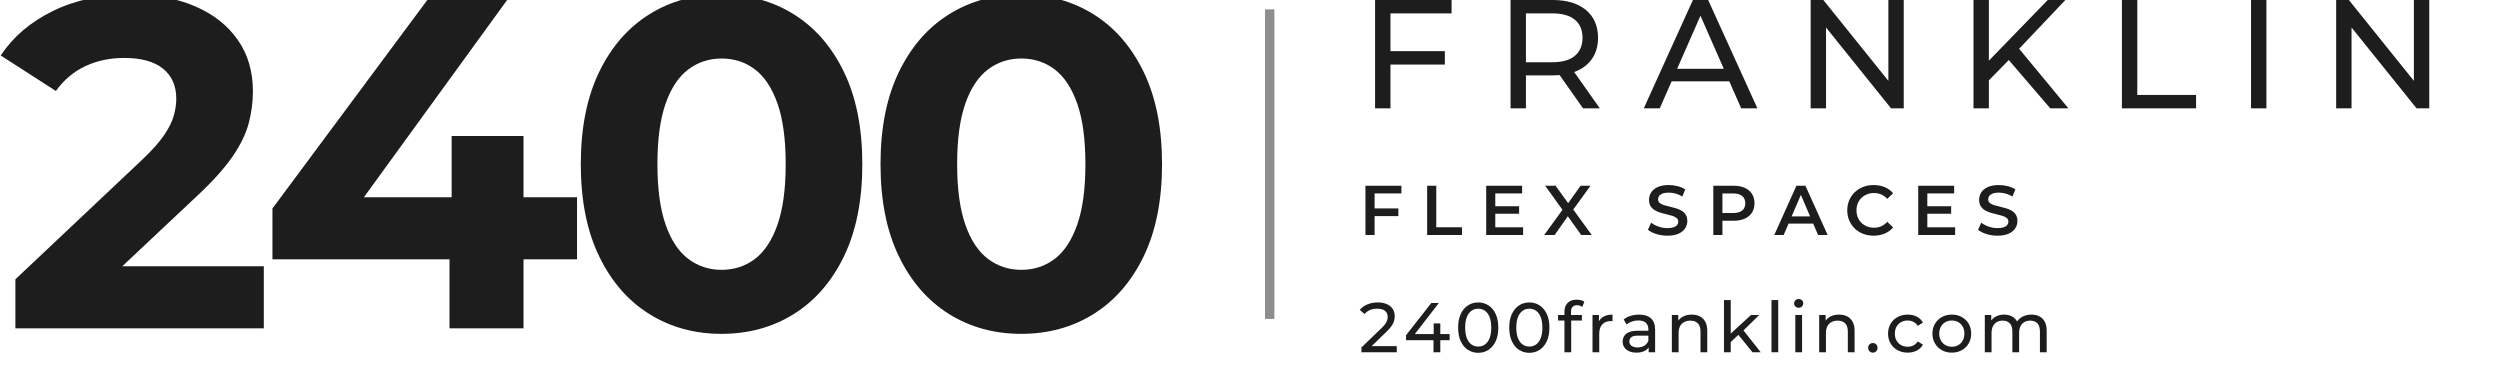
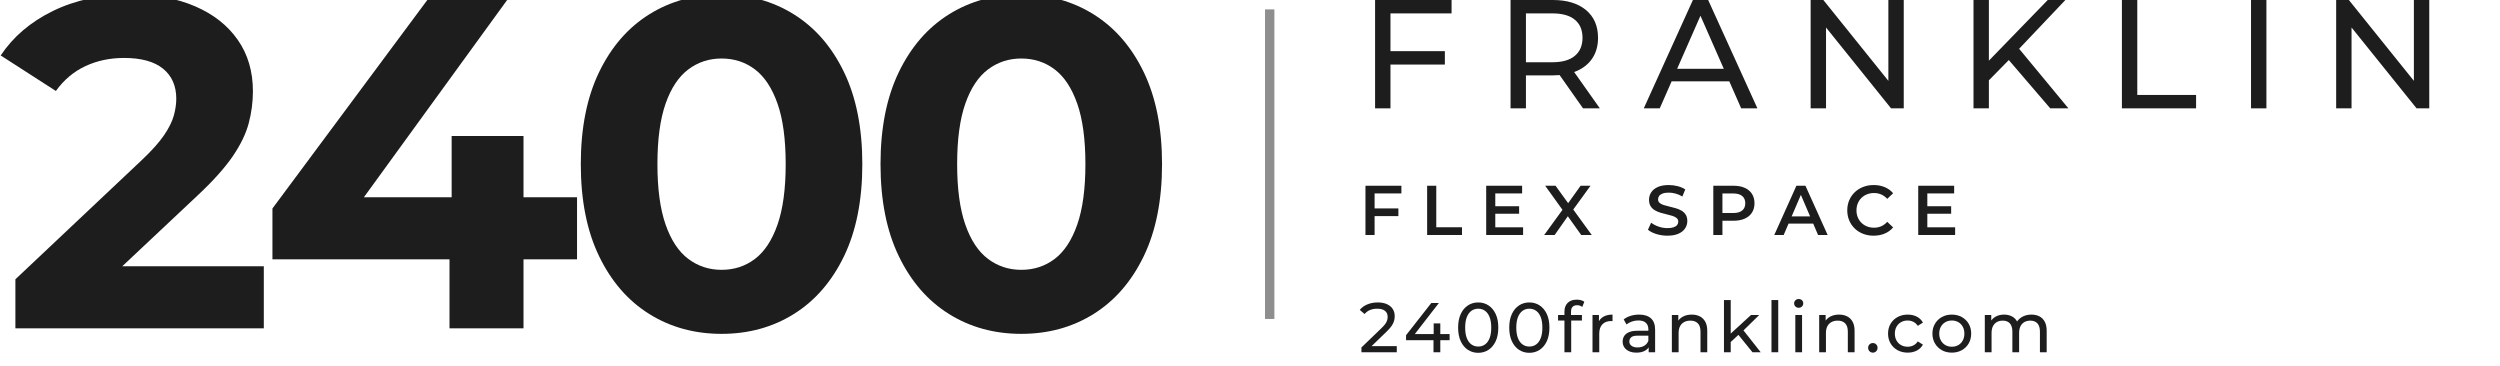
- <svg xmlns="http://www.w3.org/2000/svg" viewBox="0 0 533 78" width="533" height="78" role="img" aria-label="2400 Franklin Flex Spaces">
+ <svg xmlns="http://www.w3.org/2000/svg" viewBox="0 0 533 78" width="533" height="78" role="img" aria-label="2400 Franklin Flex Space">
  <g fill="#1E1D1E">
    <g transform="translate(0 70.00)">
      <path transform="translate(0.00 0) scale(0.1 -0.1)" d="M32.827 0V104.572L303.326 359.691Q334.567 389.329 349.989 412.061Q365.411 434.793 370.618 453.724Q375.825 472.654 375.825 489.482Q375.825 530.567 347.662 553.514Q319.499 576.462 264.38 576.462Q219.501 576.462 182.149 559.057Q144.796 541.652 119.141 506.031L1.482 581.757Q41.292 641.688 113.068 676.732Q184.844 711.776 279.139 711.776Q357.312 711.776 415.881 686.586Q474.45 661.397 506.83 615.112Q539.209 568.827 539.209 505.448Q539.209 471.448 530.408 437.749Q521.606 404.051 496.209 366.853Q470.813 329.654 421.623 283.654L197.832 73.243L167.47 132.314H562.45V0Z" />
      <path transform="translate(55.00 0) scale(0.1 -0.1)" d="M30.844 147.153V255.518L361.031 700H531.226L208.419 255.518L129.192 279.467H680.243V147.153ZM408.326 0V147.153L412.912 279.467V410H566.124V0Z" />
      <path transform="translate(119.90 0) scale(0.1 -0.1)" d="M339.363 -11.776Q253 -11.776 185.12 30.62Q117.241 73.017 78.249 153.81Q39.258 234.603 39.258 350Q39.258 465.397 78.249 546.19Q117.241 626.983 185.12 669.38Q253 711.776 339.363 711.776Q425.725 711.776 493.605 669.38Q561.484 626.983 600.476 546.19Q639.467 465.397 639.467 350Q639.467 234.603 600.476 153.81Q561.484 73.017 493.605 30.62Q425.725 -11.776 339.363 -11.776ZM339.363 124.728Q379.861 124.728 410.533 147.969Q441.204 171.209 458.643 221.071Q476.082 270.932 476.082 350Q476.082 429.465 458.643 479.128Q441.204 528.791 410.533 552.031Q379.861 575.272 339.363 575.272Q299.467 575.272 268.494 552.031Q237.521 528.791 220.082 479.128Q202.643 429.465 202.643 350Q202.643 270.932 220.082 221.071Q237.521 171.209 268.494 147.969Q299.467 124.728 339.363 124.728Z" />
      <path transform="translate(183.80 0) scale(0.1 -0.1)" d="M339.363 -11.776Q253 -11.776 185.12 30.62Q117.241 73.017 78.249 153.81Q39.258 234.603 39.258 350Q39.258 465.397 78.249 546.19Q117.241 626.983 185.12 669.38Q253 711.776 339.363 711.776Q425.725 711.776 493.605 669.38Q561.484 626.983 600.476 546.19Q639.467 465.397 639.467 350Q639.467 234.603 600.476 153.81Q561.484 73.017 493.605 30.62Q425.725 -11.776 339.363 -11.776ZM339.363 124.728Q379.861 124.728 410.533 147.969Q441.204 171.209 458.643 221.071Q476.082 270.932 476.082 350Q476.082 429.465 458.643 479.128Q441.204 528.791 410.533 552.031Q379.861 575.272 339.363 575.272Q299.467 575.272 268.494 552.031Q237.521 528.791 220.082 479.128Q202.643 429.465 202.643 350Q202.643 270.932 220.082 221.071Q237.521 171.209 268.494 147.969Q299.467 124.728 339.363 124.728Z" />
    </g>
    <rect x="269.70" y="2" width="2" height="66.00" opacity=".5" />
    <g transform="translate(289.70 23.10)">
      <path transform="translate(0.00 0) scale(0.033 -0.033)" d="M105.131 0V700H599.201V613.439H204.515V0ZM195.293 282.93V369.491H555.89V282.93Z" />
      <path transform="translate(28.88 0) scale(0.033 -0.033)" d="M105.131 0V700H378.445Q514.201 700 592.268 635.277Q670.335 570.555 670.335 455.643Q670.335 380.265 635.224 325.81Q600.113 271.354 534.812 242.165Q469.512 212.976 378.445 212.976H160.046L204.515 259.134V0ZM573.418 0 394.64 254H502.402L682.024 0ZM204.515 249.311 160.046 297.847H375.378Q471.354 297.847 520.73 339.413Q570.107 380.979 570.107 455.643Q570.107 531.308 520.73 572.374Q471.354 613.439 375.378 613.439H160.046L204.515 662.82Z" />
      <path transform="translate(60.79 0) scale(0.033 -0.033)" d="M-1.134 0 316.265 700H414.805L733.049 0H628.131L344.912 644.308H385.314L102.094 0ZM133.735 174.686 161.469 255.335H555.088L583.668 174.686Z" />
      <path transform="translate(92.86 0) scale(0.033 -0.033)" d="M105.131 0V700H187.158L649.509 125.186H607.262V700H706.646V0H624.619L162.268 574.814H204.515V0Z" />
      <path transform="translate(127.58 0) scale(0.033 -0.033)" d="M192.915 169.332 187.847 290.917 584.775 700H698.759L391.515 376.155L335.601 314.485ZM105.131 0V700H204.515V0ZM601.018 0 314.466 333.93 380.982 407.735 718.381 0Z" />
      <path transform="translate(159.22 0) scale(0.033 -0.033)" d="M105.131 0V700H204.515V86.561H584.357V0Z" />
      <path transform="translate(186.75 0) scale(0.033 -0.033)" d="M105.131 0V700H204.515V0Z" />
      <path transform="translate(204.90 0) scale(0.033 -0.033)" d="M105.131 0V700H187.158L649.509 125.186H607.262V700H706.646V0H624.619L162.268 574.814H204.515V0Z" />
    </g>
    <g transform="translate(289.70 50.10)">
      <path transform="translate(0.00 0) scale(0.015 -0.015)" d="M94.44 0V700H605.103V590.785H224.215V0ZM213.44 268.405V377.621H562.362V268.405Z" />
      <path transform="translate(13.15 0) scale(0.015 -0.015)" d="M94.44 0V700H224.215V109.862H589.845V0Z" />
      <path transform="translate(25.74 0) scale(0.015 -0.015)" d="M94.44 0V700H605.103V590.785H223.698V109.215H618.974V0ZM213.793 302.216V408.655H562.362V302.216Z" />
      <path transform="translate(39.39 0) scale(0.015 -0.015)" d="M8.543 0 304 406.396 303.871 308.44 22.767 700H170.224L379.31 410.396L318.552 409.396L526.25 700H667.06L387.698 314.828V409.172L684.672 0H534.828L315.293 307.698L373.793 307.828L157.388 0Z" />
      <path transform="translate(61.12 0) scale(0.015 -0.015)" d="M311.034 -9.905Q229.129 -9.905 154.095 13.578Q79.06 37.06 34.767 74.285L80.293 174.888Q122.457 141.534 184.392 119.681Q246.328 97.827 311.293 97.827Q366.19 97.827 400.056 109.728Q433.923 121.629 449.888 142.319Q465.854 163.009 465.854 188.94Q465.854 221 443.112 240.272Q420.371 259.543 383.694 271.397Q347.017 283.25 302.535 293.056Q258.052 302.862 213.504 316.427Q168.957 329.991 132.28 351.685Q95.604 373.379 72.862 409.138Q50.121 444.897 50.121 500.897Q50.121 558.06 80.526 605.466Q110.931 652.871 173.418 681.388Q235.905 709.905 331.715 709.905Q394.879 709.905 456.914 694.034Q518.948 678.164 565.241 648.034L523.845 546.69Q477.069 575.302 427.263 588.737Q377.457 602.173 330.586 602.173Q277.431 602.173 243.5 589.207Q209.569 576.241 194.103 554.923Q178.638 533.604 178.638 506.802Q178.638 474.871 201.379 455.664Q224.121 436.457 260.797 425.103Q297.474 413.75 342.021 403.573Q386.569 393.396 431.052 380.267Q475.534 367.138 512.211 345.879Q548.888 324.621 571.629 288.927Q594.371 253.233 594.371 198.233Q594.371 142.069 563.53 94.664Q532.69 47.259 469.832 18.677Q406.974 -9.905 311.034 -9.905Z" />
      <path transform="translate(74.16 0) scale(0.015 -0.015)" d="M94.44 0V700H381.81Q474.586 700 541.297 670.177Q608.009 640.353 643.961 584.336Q679.914 528.319 679.914 450.802Q679.914 374.155 643.961 318.203Q608.009 262.25 541.297 232.362Q474.586 202.474 381.81 202.474H166.233L224.215 262.552V0ZM224.215 248.741 166.233 312.207H376.388Q461.957 312.207 505.483 348.573Q549.009 384.94 549.009 450.802Q549.009 517.535 505.483 553.901Q461.957 590.267 376.388 590.267H166.233L224.215 653.733Z" />
      <path transform="translate(88.65 0) scale(0.015 -0.015)" d="M-5.069 0 309.638 700H438.026L753.603 0H617.569L347.164 630.664H399.112L128.707 0ZM140.362 162.052 175.112 264.138H552.836L588.457 162.052Z" />
      <path transform="translate(103.48 0) scale(0.015 -0.015)" d="M418.129 -9.905Q337.612 -9.905 269.159 16.595Q200.707 43.095 150.384 91.659Q100.06 140.224 71.931 205.918Q43.802 271.612 43.802 350Q43.802 428.388 71.931 494.082Q100.06 559.776 150.819 608.341Q201.578 656.905 270.03 683.405Q338.483 709.905 419 709.905Q504.586 709.905 575.815 680.435Q647.043 650.966 695.56 593.414L611.862 513.526Q573.897 555.138 526.819 575.767Q479.741 596.397 424.905 596.397Q370.491 596.397 324.819 578.302Q279.146 560.207 245.457 527.194Q211.767 494.181 193.237 449.056Q174.707 403.931 174.707 350Q174.707 296.069 193.237 250.944Q211.767 205.819 245.457 172.806Q279.146 139.793 324.819 121.698Q370.491 103.603 424.905 103.603Q479.741 103.603 526.819 124.233Q573.897 144.862 611.862 187.345L695.56 107.457Q647.043 50.034 575.815 20.065Q504.586 -9.905 418.129 -9.905Z" />
      <path transform="translate(117.85 0) scale(0.015 -0.015)" d="M94.44 0V700H605.103V590.785H223.698V109.215H618.974V0ZM213.793 302.216V408.655H562.362V302.216Z" />
-       <path transform="translate(131.50 0) scale(0.015 -0.015)" d="M311.034 -9.905Q229.129 -9.905 154.095 13.578Q79.06 37.06 34.767 74.285L80.293 174.888Q122.457 141.534 184.392 119.681Q246.328 97.827 311.293 97.827Q366.19 97.827 400.056 109.728Q433.923 121.629 449.888 142.319Q465.854 163.009 465.854 188.94Q465.854 221 443.112 240.272Q420.371 259.543 383.694 271.397Q347.017 283.25 302.535 293.056Q258.052 302.862 213.504 316.427Q168.957 329.991 132.28 351.685Q95.604 373.379 72.862 409.138Q50.121 444.897 50.121 500.897Q50.121 558.06 80.526 605.466Q110.931 652.871 173.418 681.388Q235.905 709.905 331.715 709.905Q394.879 709.905 456.914 694.034Q518.948 678.164 565.241 648.034L523.845 546.69Q477.069 575.302 427.263 588.737Q377.457 602.173 330.586 602.173Q277.431 602.173 243.5 589.207Q209.569 576.241 194.103 554.923Q178.638 533.604 178.638 506.802Q178.638 474.871 201.379 455.664Q224.121 436.457 260.797 425.103Q297.474 413.75 342.021 403.573Q386.569 393.396 431.052 380.267Q475.534 367.138 512.211 345.879Q548.888 324.621 571.629 288.927Q594.371 253.233 594.371 198.233Q594.371 142.069 563.53 94.664Q532.69 47.259 469.832 18.677Q406.974 -9.905 311.034 -9.905Z" />
    </g>
    <g transform="translate(289.70 75.10)">
      <path transform="translate(0.00 0) scale(0.015 -0.015)" d="M37.088 0V68.204L322.354 343.113Q359.753 378.823 378.531 406.489Q397.308 434.155 403.619 457.744Q409.93 481.332 409.93 502.732Q409.93 557.308 372.175 588.14Q334.421 618.973 261.378 618.973Q204.579 618.973 159.602 600.506Q114.625 582.04 81.692 543.262L13.643 602.021Q54.332 652.777 121.544 680.422Q188.756 708.067 269.823 708.067Q343.424 708.067 397.413 684.456Q451.402 660.845 480.78 617.044Q510.158 573.244 510.158 513.021Q510.158 479.177 501.081 445.91Q492.003 412.643 467.158 375.799Q442.314 338.954 394.625 292.954L141.161 48.158L117.338 86.561H539.713V0Z" />
      <path transform="translate(9.51 0) scale(0.015 -0.015)" d="M37.555 171.686V242.424L396.085 700H503.692L149.384 242.424L97.536 258.247H656.558V171.686ZM427.354 0V171.686L429.887 258.247V410H524.204V0Z" />
      <path transform="translate(20.45 0) scale(0.015 -0.015)" d="M333.601 -8.067Q252.067 -8.067 187.345 34.166Q122.622 76.399 85.322 156.322Q48.021 236.244 48.021 350Q48.021 463.756 85.322 543.678Q122.622 623.601 187.345 665.834Q252.067 708.067 333.601 708.067Q415.29 708.067 479.934 665.834Q544.579 623.601 581.88 543.678Q619.18 463.756 619.18 350Q619.18 236.244 581.88 156.322Q544.579 76.399 479.934 34.166Q415.29 -8.067 333.601 -8.067ZM333.601 81.027Q389.021 81.027 430.587 111.049Q472.153 141.07 495.552 200.869Q518.951 260.668 518.951 350Q518.951 439.488 495.552 499.209Q472.153 558.93 430.587 588.951Q389.021 618.973 333.601 618.973Q279.18 618.973 237.114 588.951Q195.049 558.93 171.649 499.209Q148.25 439.488 148.25 350Q148.25 260.668 171.649 200.869Q195.049 141.07 237.114 111.049Q279.18 81.027 333.601 81.027Z" />
      <path transform="translate(31.35 0) scale(0.015 -0.015)" d="M333.601 -8.067Q252.067 -8.067 187.345 34.166Q122.622 76.399 85.322 156.322Q48.021 236.244 48.021 350Q48.021 463.756 85.322 543.678Q122.622 623.601 187.345 665.834Q252.067 708.067 333.601 708.067Q415.29 708.067 479.934 665.834Q544.579 623.601 581.88 543.678Q619.18 463.756 619.18 350Q619.18 236.244 581.88 156.322Q544.579 76.399 479.934 34.166Q415.29 -8.067 333.601 -8.067ZM333.601 81.027Q389.021 81.027 430.587 111.049Q472.153 141.07 495.552 200.869Q518.951 260.668 518.951 350Q518.951 439.488 495.552 499.209Q472.153 558.93 430.587 588.951Q389.021 618.973 333.601 618.973Q279.18 618.973 237.114 588.951Q195.049 558.93 171.649 499.209Q148.25 439.488 148.25 350Q148.25 260.668 171.649 200.869Q195.049 141.07 237.114 111.049Q279.18 81.027 333.601 81.027Z" />
      <path transform="translate(42.26 0) scale(0.015 -0.015)" d="M105.265 0V577.464Q105.265 654.732 150.433 701.133Q195.601 747.534 280.091 747.534Q311.469 747.534 339.814 740.223Q368.158 732.912 387.847 717.29L358.646 644.174Q344.335 655.951 325.213 662.262Q306.091 668.573 285.314 668.573Q242.604 668.573 220.671 645.063Q198.738 621.552 198.738 575.842V504.71L201.271 460.775V0ZM14.555 450.707V529.668H353.469V450.707Z" />
      <path transform="translate(48.45 0) scale(0.015 -0.015)" d="M91.354 0V529.668H183.137V385.823L173.536 421.759Q196.225 477.091 247.881 506.146Q299.536 535.201 376.003 535.201V441.729Q369.936 442.573 364.636 442.996Q359.335 443.418 353.957 443.418Q277.003 443.418 232.181 397.43Q187.36 351.442 187.36 263.643V0Z" />
      <path transform="translate(55.50 0) scale(0.015 -0.015)" d="M419.665 0V112.021L415.442 133.244V324.488Q415.442 385.22 379.776 418.619Q344.11 452.018 273.399 452.018Q225.534 452.018 180.912 436.663Q136.29 421.308 104.823 395.22L64.643 466.646Q105.866 499.957 163.511 517.579Q221.155 535.201 284.223 535.201Q392.802 535.201 452.125 482.023Q511.448 428.845 511.448 319.576V0ZM246.311 -5.534Q186.622 -5.534 142.244 14.155Q97.866 33.845 73.832 69.378Q49.799 104.912 49.799 150.445Q49.799 193.357 70.255 228.235Q90.71 263.113 137.466 284.302Q184.223 305.491 262.512 305.491H430.665V235.82H266.579Q195.469 235.82 170.215 212.032Q144.96 188.244 144.96 153.979Q144.96 114.558 176.137 91.459Q207.314 68.36 262.357 68.36Q316.244 68.36 356.721 92.303Q397.198 116.247 415.442 162.357L433.887 96.153Q414.576 48.509 366.721 21.488Q318.866 -5.534 246.311 -5.534Z" />
      <path transform="translate(65.37 0) scale(0.015 -0.015)" d="M91.354 0V529.668H183.137V386.89L167.625 424.515Q194.003 477.314 247.892 506.258Q301.78 535.201 373.957 535.201Q438.802 535.201 488.18 510.279Q537.558 485.357 566.014 434.401Q594.469 383.445 594.469 305V0H498.464V294.021Q498.464 371.442 460.864 410.464Q423.265 449.485 354.689 449.485Q304.424 449.485 266.402 429.163Q228.381 408.842 207.87 369.898Q187.36 330.954 187.36 273.399V0Z" />
      <path transform="translate(76.48 0) scale(0.015 -0.015)" d="M168.536 127.82 171.07 250.628 475.509 529.668H592.338L358.049 300.021L305.735 255.93ZM91.354 0V742H187.36V0ZM496.442 0 288.223 257.552 349.826 334.579 613.649 0Z" />
      <path transform="translate(86.61 0) scale(0.015 -0.015)" d="M91.354 0V742H187.36V0Z" />
      <path transform="translate(91.69 0) scale(0.015 -0.015)" d="M91.354 0V529.668H187.36V0ZM139.357 632.131Q111.622 632.131 93.066 650.265Q74.509 668.399 74.509 694.445Q74.509 720.646 93.066 738.703Q111.622 756.759 139.357 756.759Q167.247 756.759 185.725 739.547Q204.204 722.335 204.204 696.134Q204.204 669.244 186.148 650.688Q168.091 632.131 139.357 632.131Z" />
      <path transform="translate(96.78 0) scale(0.015 -0.015)" d="M91.354 0V529.668H183.137V386.89L167.625 424.515Q194.003 477.314 247.892 506.258Q301.78 535.201 373.957 535.201Q438.802 535.201 488.18 510.279Q537.558 485.357 566.014 434.401Q594.469 383.445 594.469 305V0H498.464V294.021Q498.464 371.442 460.864 410.464Q423.265 449.485 354.689 449.485Q304.424 449.485 266.402 429.163Q228.381 408.842 207.87 369.898Q187.36 330.954 187.36 273.399V0Z" />
      <path transform="translate(107.89 0) scale(0.015 -0.015)" d="M113.802 -5.534Q86.067 -5.534 66.244 13.867Q46.421 33.268 46.421 62.692Q46.421 93.116 66.244 112.017Q86.067 130.917 113.802 130.917Q140.847 130.917 160.593 112.017Q180.338 93.116 180.338 62.692Q180.338 33.268 160.593 13.867Q140.847 -5.534 113.802 -5.534Z" />
      <path transform="translate(112.20 0) scale(0.015 -0.015)" d="M321.512 -5.534Q240.912 -5.534 177.5 29.233Q114.088 64 78.133 125.111Q42.177 186.223 42.177 264.912Q42.177 344.445 78.133 405.134Q114.088 465.823 177.5 500.512Q240.912 535.201 321.512 535.201Q393.558 535.201 450.081 506.601Q506.604 478 537.915 421.643L464.799 375.396Q439.021 413.863 401.622 432.518Q364.223 451.174 320.668 451.174Q268.869 451.174 227.692 428.275Q186.515 405.375 162.771 363.543Q139.027 321.71 139.027 264.912Q139.027 208.113 162.771 166.28Q186.515 124.448 227.692 101.471Q268.869 78.494 320.668 78.494Q364.223 78.494 401.622 96.805Q439.021 115.116 464.799 154.271L537.915 108.024Q506.604 52.512 450.081 23.489Q393.558 -5.534 321.512 -5.534Z" />
      <path transform="translate(121.66 0) scale(0.015 -0.015)" d="M317.668 -5.534Q238.437 -5.534 176.263 29.233Q114.088 64 78.133 125.347Q42.177 186.695 42.177 265.054Q42.177 344.445 78.291 405.093Q114.405 465.741 176.236 500.471Q238.067 535.201 317.668 535.201Q397.268 535.201 459.647 500.526Q522.025 465.851 557.592 405.298Q593.158 344.746 593.158 265.044Q593.158 186.378 557.703 125.189Q522.247 64 459.553 29.233Q396.86 -5.534 317.668 -5.534ZM317.668 78.494Q369.311 78.494 409.566 101.471Q449.82 124.448 473.064 166.78Q496.308 209.113 496.308 265.018Q496.308 321.71 473.064 363.543Q449.82 405.375 409.566 428.275Q369.311 451.174 318.09 451.174Q266.869 451.174 226.692 428.275Q186.515 405.375 162.771 363.543Q139.027 321.71 139.027 265.018Q139.027 209.113 162.771 166.78Q186.515 124.448 226.632 101.471Q266.75 78.494 317.668 78.494Z" />
      <path transform="translate(132.09 0) scale(0.015 -0.015)" d="M91.354 0V529.668H183.137V388.735L167.625 424.671Q193.003 477.314 245.047 506.258Q297.091 535.201 366.268 535.201Q442.046 535.201 497.001 497.657Q551.957 460.113 569.18 384.335L529.866 399.692Q553.933 460.558 613.811 497.88Q673.689 535.201 753.777 535.201Q818.311 535.201 867.111 510.279Q915.912 485.357 943.367 434.401Q970.823 383.445 970.823 305V0H874.817V294.021Q874.817 371.442 839.14 410.464Q803.464 449.485 737.887 449.485Q690.466 449.485 654.367 429.163Q618.268 408.842 598.68 369.898Q579.091 330.954 579.091 273.399V0H483.085V294.021Q483.085 371.442 447.409 410.464Q411.732 449.485 346.155 449.485Q298.735 449.485 262.636 429.163Q226.536 408.842 206.948 369.898Q187.36 330.954 187.36 273.399V0Z" />
    </g>
  </g>
</svg>
